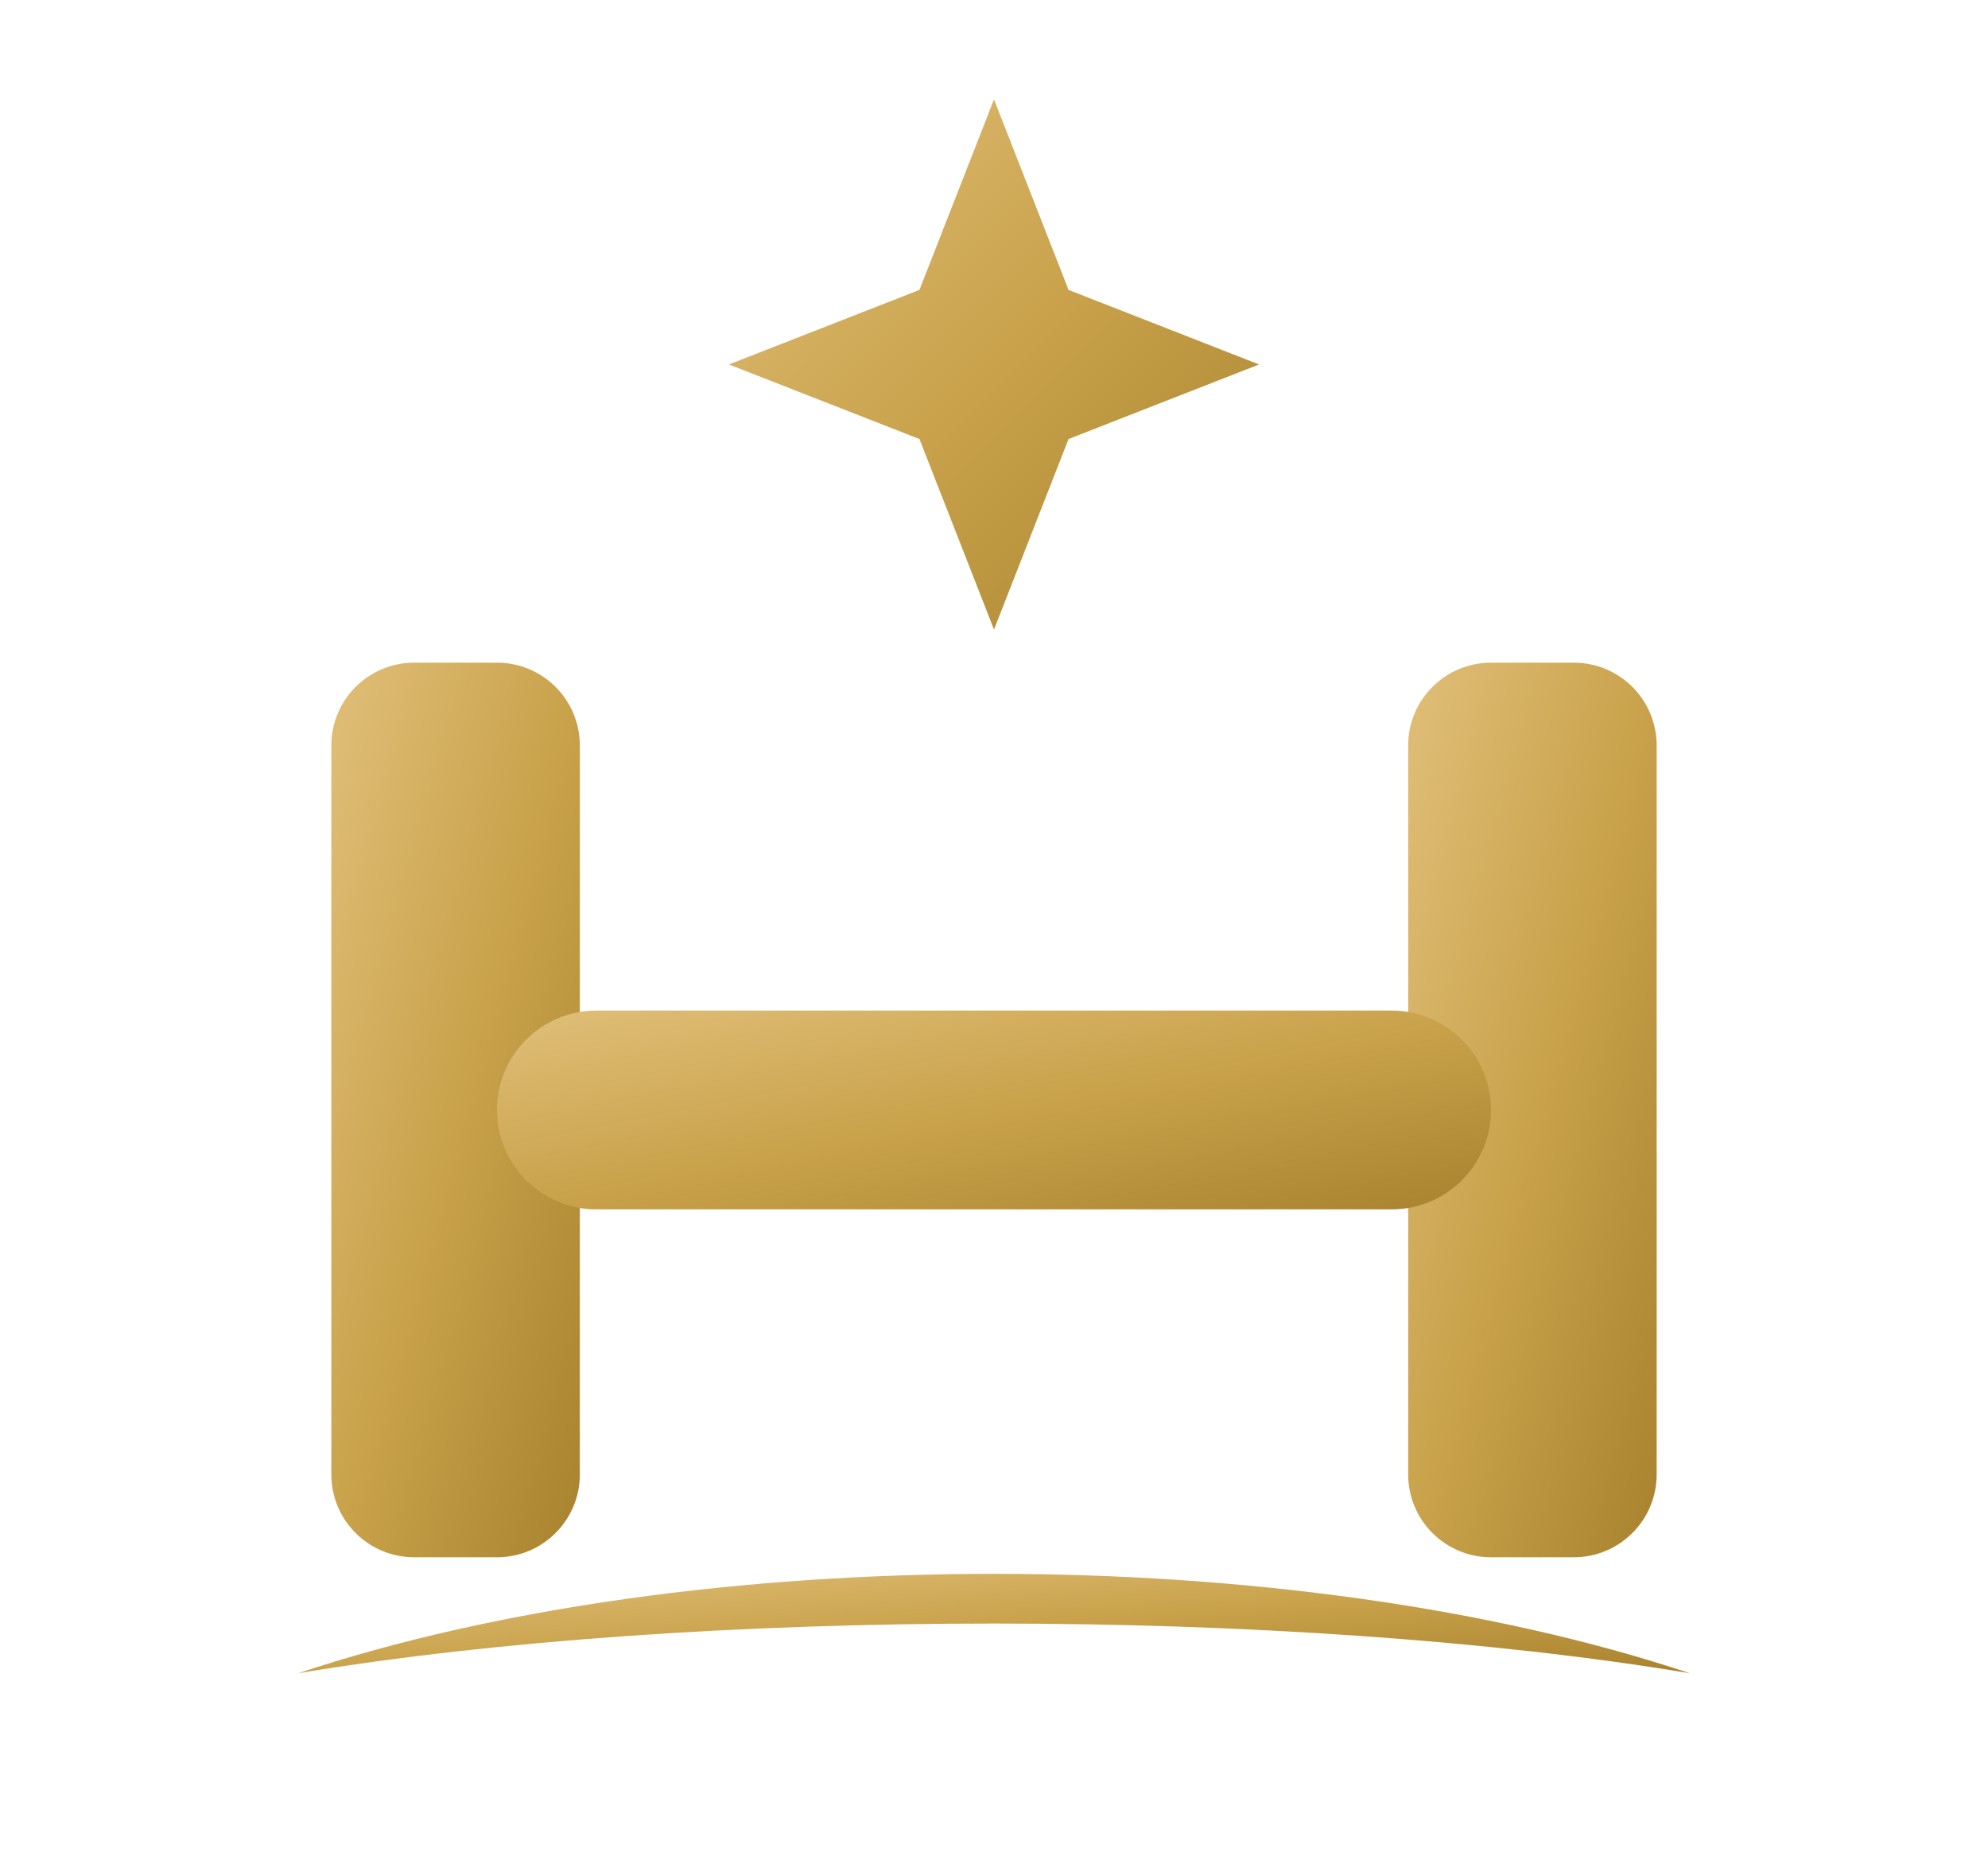
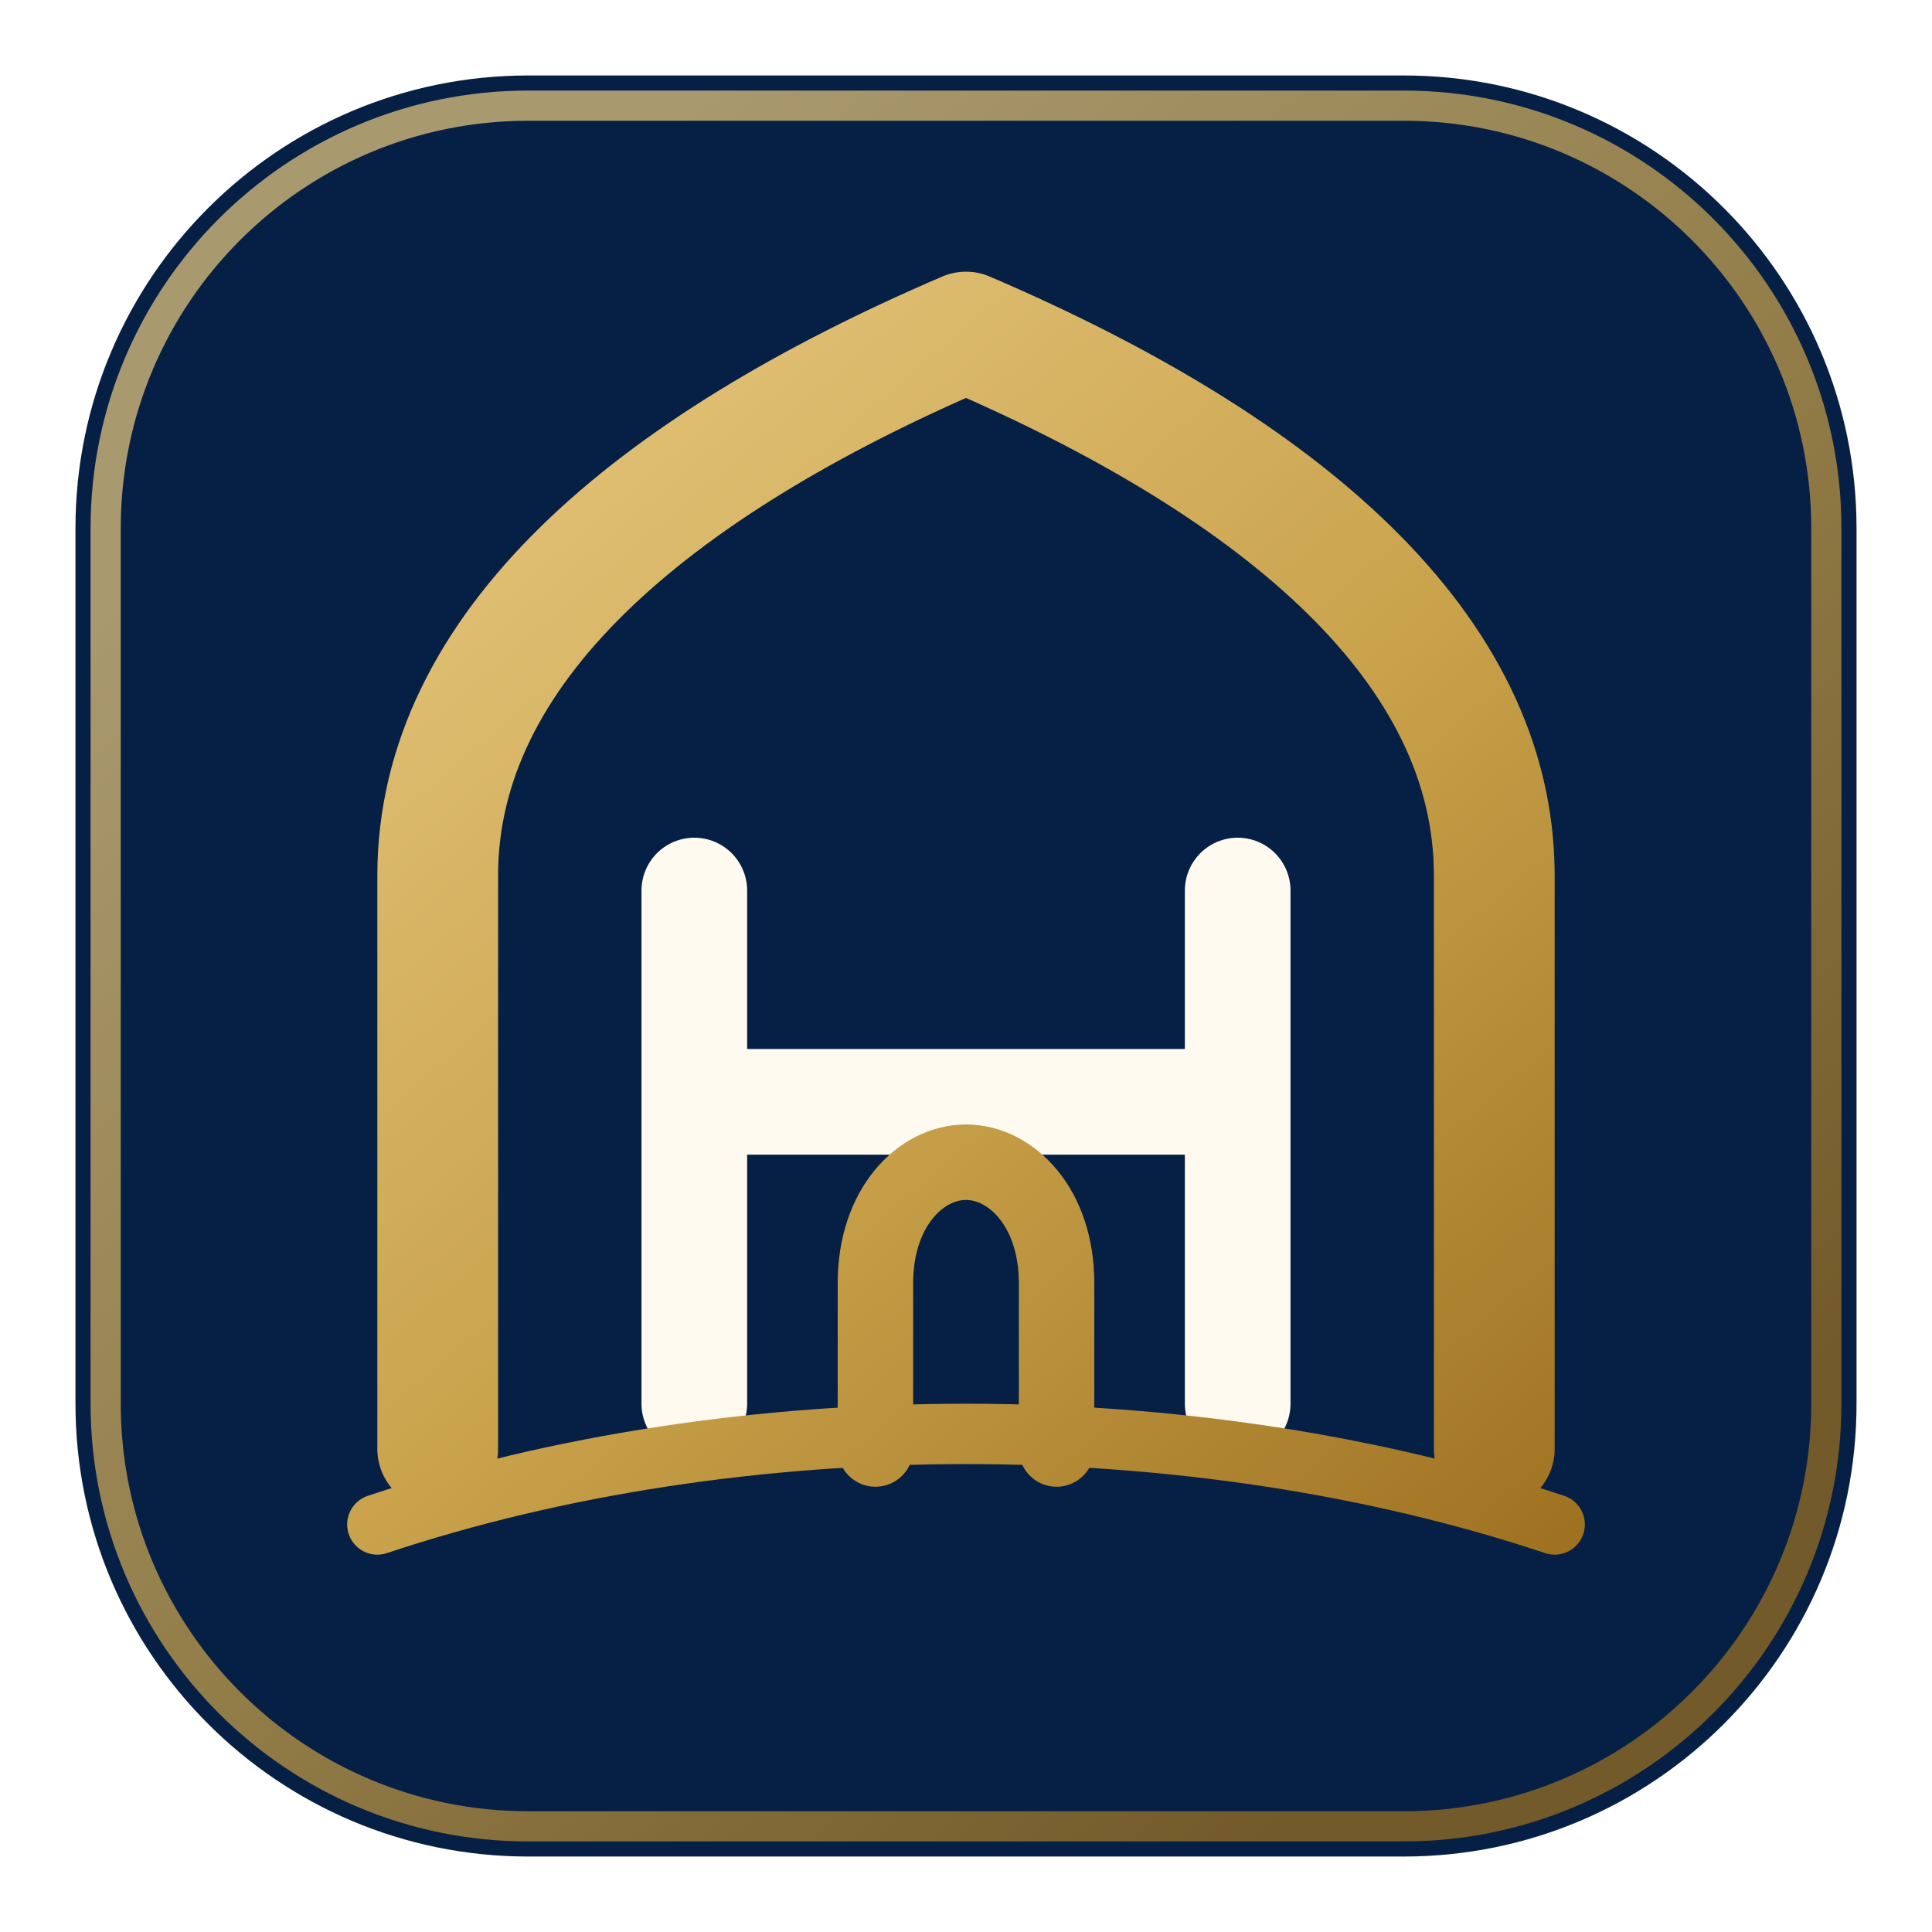
- <svg xmlns="http://www.w3.org/2000/svg" viewBox="0 0 120 112" role="img" aria-labelledby="t">
+ <svg xmlns="http://www.w3.org/2000/svg" viewBox="0 0 128 128" role="img" aria-labelledby="t">
  <defs>
-     <linearGradient id="g" x1="0" y1="0" x2="1" y2="1">
-       <stop offset="0" stop-color="#e0bf79" />
-       <stop offset=".5" stop-color="#c9a24b" />
-       <stop offset="1" stop-color="#a9822f" />
+     <linearGradient id="g" x1="28" y1="22" x2="101" y2="107" gradientUnits="userSpaceOnUse">
+       <stop offset="0" stop-color="#e6c77f" />
+       <stop offset=".52" stop-color="#c9a24b" />
+       <stop offset="1" stop-color="#9d7020" />
    </linearGradient>
  </defs>
-   <g fill="url(#g)">
-     <path d="M60 6 L64.5 17.5 L76 22 L64.5 26.5 L60 38 L55.5 26.5 L44 22 L55.5 17.5 Z" />
-     <rect x="20" y="40" width="15" height="54" rx="5" />
-     <rect x="85" y="40" width="15" height="54" rx="5" />
-     <rect x="30" y="61" width="60" height="12" rx="6" />
-     <path d="M18 101 C42 93 78 93 102 101 C78 97 42 97 18 101 Z" />
-   </g>
+   <rect x="5" y="5" width="118" height="118" rx="30" fill="#061f45" />
+   <rect x="7" y="7" width="114" height="114" rx="28" fill="none" stroke="url(#g)" stroke-width="2" opacity=".72" />
+   <path d="M29 96V58c0-15 14-27 35-36 21 9 35 21 35 36v38" fill="none" stroke="url(#g)" stroke-width="8" stroke-linecap="round" stroke-linejoin="round" />
+   <path d="M46 93V59M82 93V59M46 73H82" fill="none" stroke="#fffaf0" stroke-width="7" stroke-linecap="round" />
+   <path d="M58 96V85c0-5 3-8 6-8s6 3 6 8v11" fill="none" stroke="url(#g)" stroke-width="5" stroke-linecap="round" />
+   <path d="M25 101c24-8 54-8 78 0" fill="none" stroke="url(#g)" stroke-width="4" stroke-linecap="round" />
</svg>
